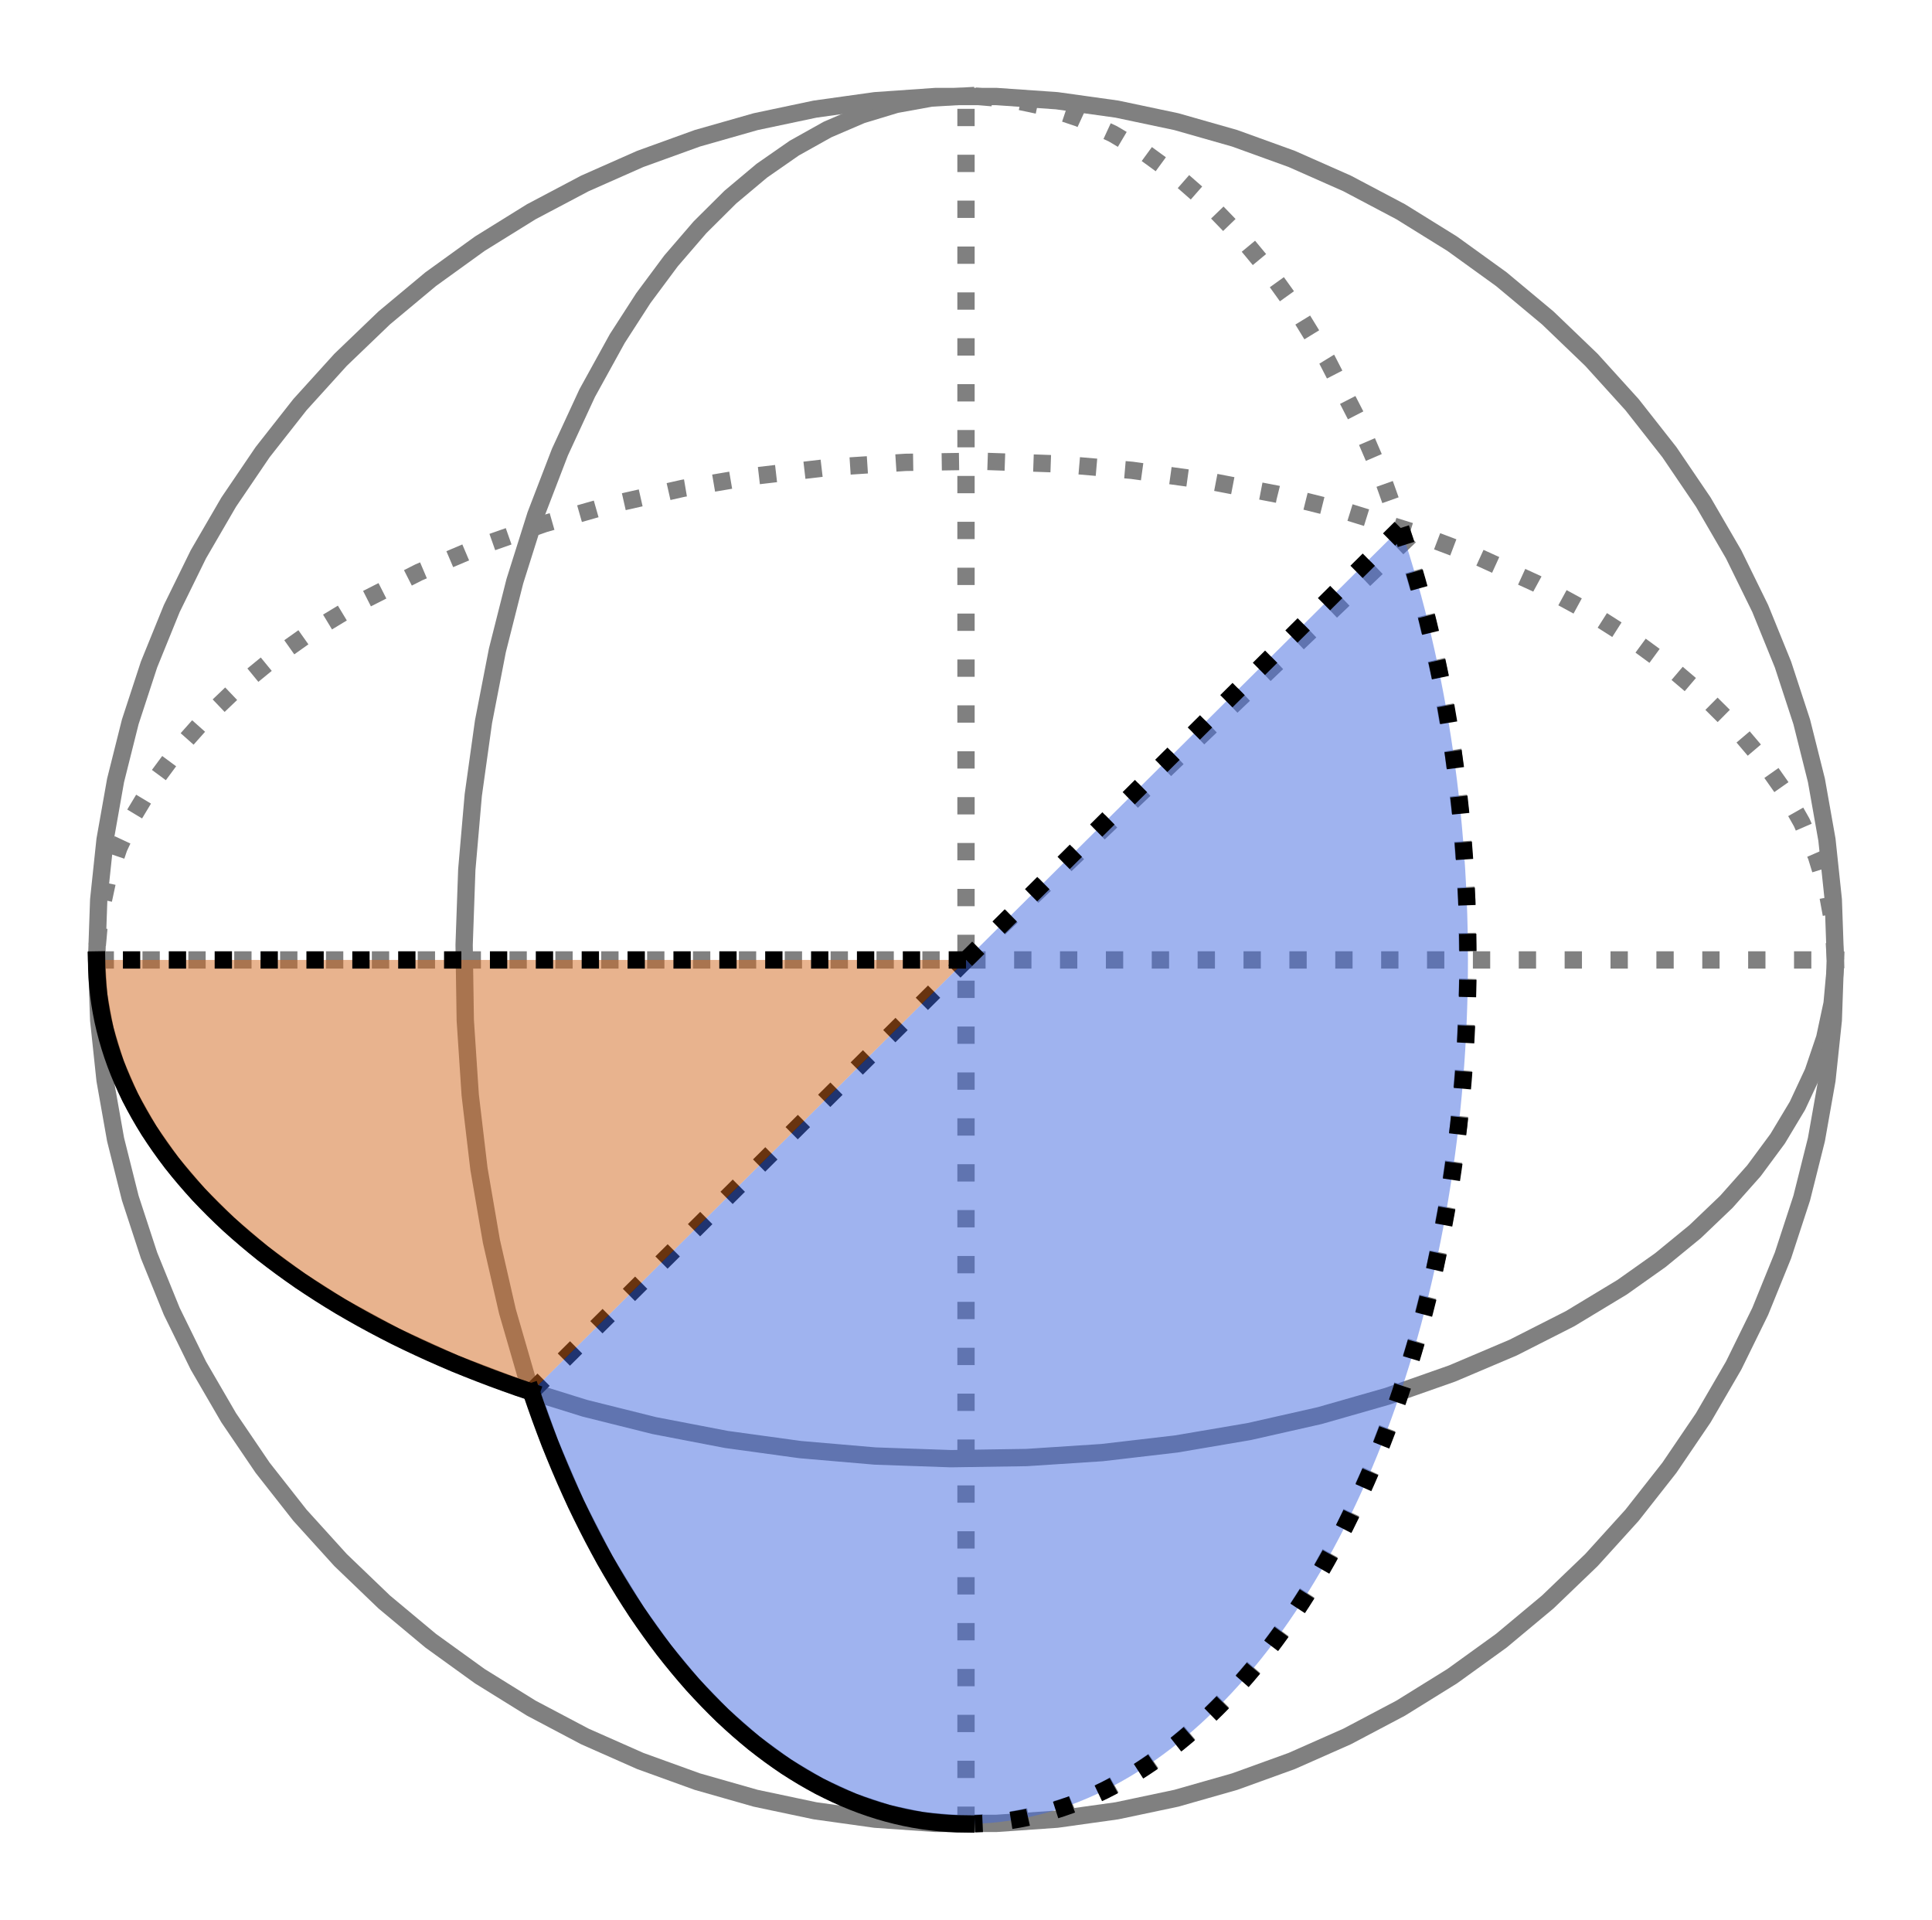
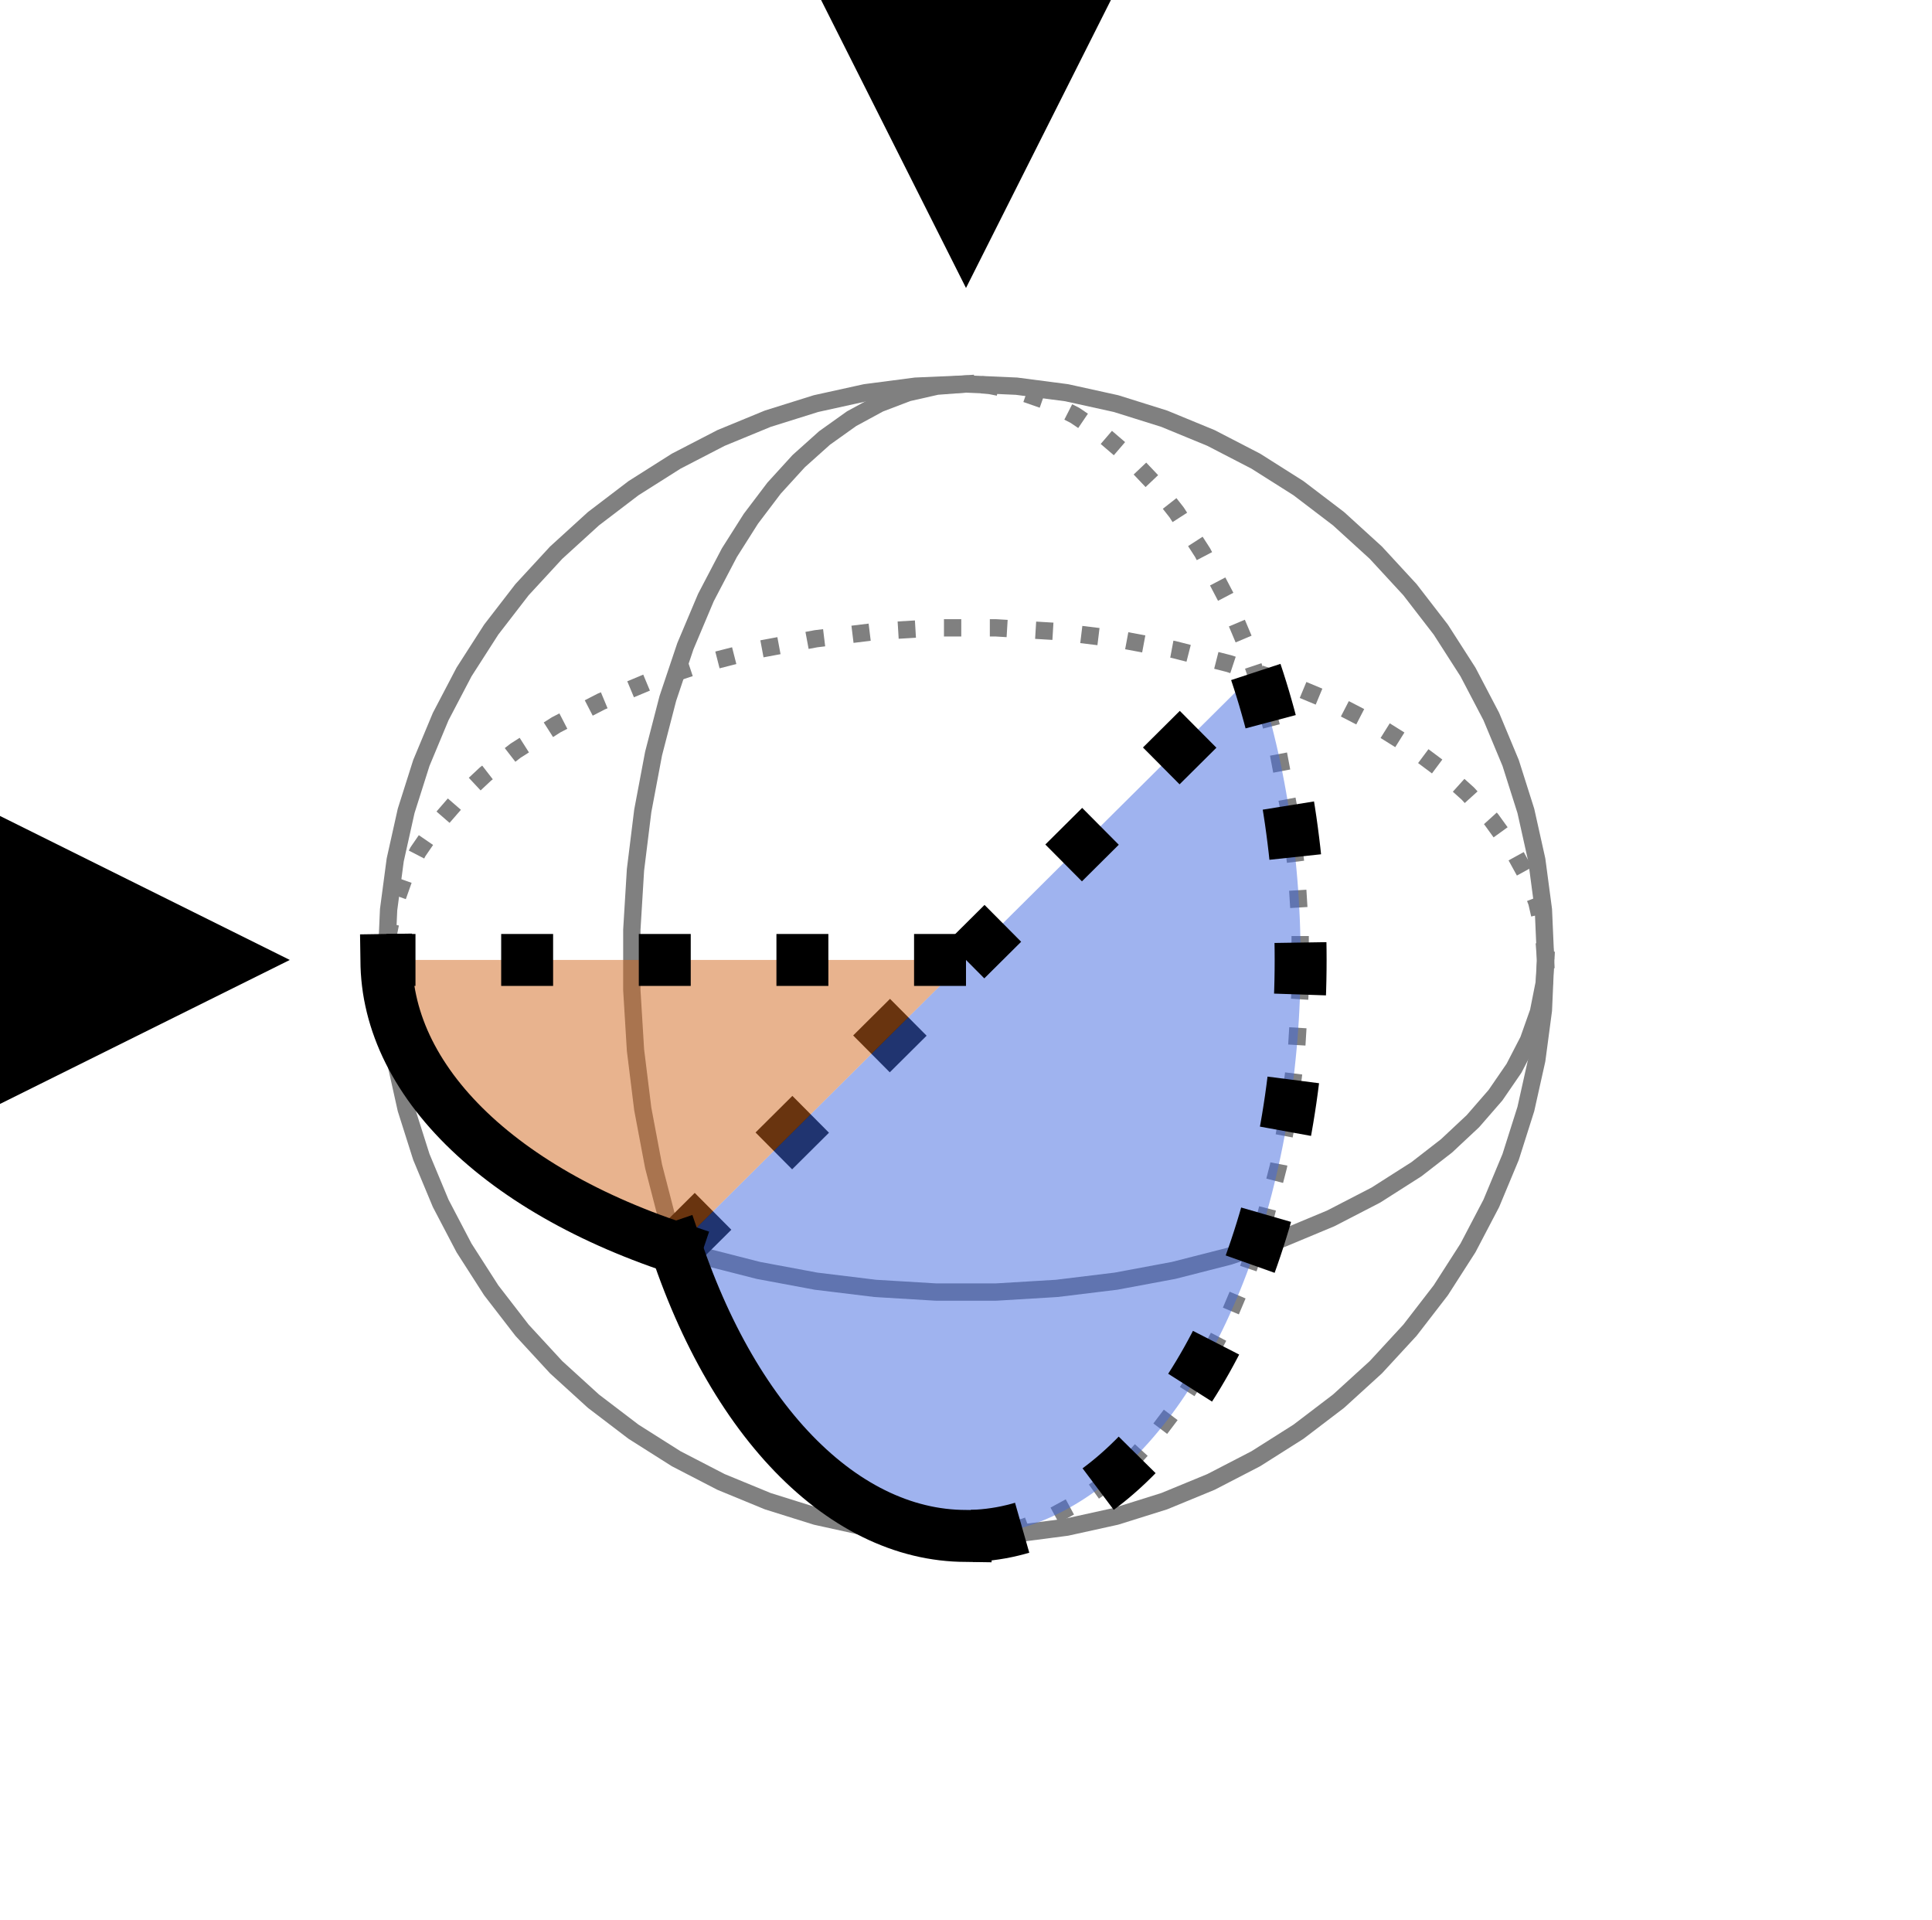
- <svg xmlns="http://www.w3.org/2000/svg" height="110.88pt" version="1.1" viewBox="0 0 111.6 110.88" width="111.6pt">
+ <svg xmlns="http://www.w3.org/2000/svg" xmlns:xlink="http://www.w3.org/1999/xlink" height="110.88pt" version="1.1" viewBox="0 0 111.6 110.88" width="111.6pt">
  <defs>
    <style type="text/css">
            *{stroke-linecap:butt;stroke-linejoin:round;}
        </style>
  </defs>
  <g id="figure_1">
    <g id="patch_1">
      <path d="M 0 110.88 L 111.6 110.88 L 111.6 0 L 0 0 z" style="fill:none;" />
    </g>
    <g id="axes_1">
-       <g id="LineCollection_1">
-         <path clip-path="url(#p3214ac30c1)" d="M 55.8 105.336 L 55.8 5.544 " style="fill:none;stroke:#808080;stroke-dasharray:1,1.65;stroke-dashoffset:0;" />
-       </g>
-       <g id="LineCollection_2">
-         <path clip-path="url(#p3214ac30c1)" d="M 5.58 55.44 L 106.02 55.44 " style="fill:none;stroke:#808080;stroke-dasharray:1,1.65;stroke-dashoffset:0;" />
-       </g>
      <g id="line2d_1">
-         <path clip-path="url(#p3214ac30c1)" d="M 106.02 55.44 L 105.898 53.43 L 105.531 51.431 L 104.923 49.451 L 104.075 47.5 L 102.991 45.587 L 101.678 43.723 L 100.142 41.916 L 98.389 40.174 L 96.429 38.507 L 94.271 36.923 L 91.925 35.429 L 88.747 33.699 L 85.319 32.134 L 81.665 30.747 L 77.815 29.548 L 73.797 28.546 L 69.643 27.748 L 65.382 27.162 L 61.049 26.79 L 56.676 26.637 L 52.297 26.703 L 47.944 26.987 L 43.651 27.488 L 39.45 28.202 L 35.374 29.123 L 31.453 30.244 L 27.717 31.558 L 24.196 33.052 L 20.914 34.718 L 17.898 36.541 L 15.693 38.103 L 13.682 39.75 L 11.877 41.474 L 10.285 43.265 L 8.916 45.116 L 7.774 47.018 L 6.867 48.96 L 6.198 50.934 L 5.771 52.929 L 5.588 54.937 L 5.588 54.937 " style="fill:none;stroke:#808080;stroke-dasharray:1,1.65;stroke-dashoffset:0;" />
+         <path clip-path="url(#pf09e371936)" d="M 89.28 55.44 L 89.153 53.766 L 88.771 52.105 L 88.139 50.469 L 87.261 48.872 L 86.143 47.324 L 84.795 45.838 L 83.225 44.424 L 81.447 43.095 L 79.474 41.86 L 76.87 40.515 L 74.035 39.333 L 71 38.328 L 67.798 37.511 L 64.465 36.889 L 61.037 36.471 L 57.552 36.261 L 54.048 36.261 L 50.563 36.471 L 47.135 36.889 L 43.802 37.511 L 40.6 38.328 L 37.565 39.333 L 34.73 40.515 L 32.126 41.86 L 29.781 43.354 L 28.044 44.701 L 26.518 46.129 L 25.214 47.629 L 24.144 49.187 L 23.314 50.794 L 22.732 52.436 L 22.402 54.1 L 22.325 55.105 L 22.325 55.105 " style="fill:none;stroke:#808080;stroke-dasharray:1,1.65;stroke-dashoffset:0;" />
      </g>
      <g id="line2d_2">
-         <path clip-path="url(#p3214ac30c1)" d="M 5.58 55.44 L 5.702 57.45 L 6.069 59.449 L 6.677 61.429 L 7.525 63.38 L 8.609 65.293 L 9.922 67.157 L 11.458 68.964 L 13.211 70.706 L 15.171 72.373 L 17.329 73.957 L 19.675 75.451 L 22.853 77.181 L 26.281 78.746 L 29.935 80.133 L 33.785 81.332 L 37.803 82.334 L 41.957 83.132 L 46.218 83.718 L 50.551 84.09 L 54.924 84.243 L 59.303 84.177 L 63.656 83.893 L 67.949 83.392 L 72.15 82.678 L 76.226 81.757 L 80.147 80.636 L 83.883 79.322 L 87.404 77.828 L 90.686 76.162 L 93.702 74.339 L 95.907 72.777 L 97.918 71.13 L 99.723 69.406 L 101.315 67.615 L 102.684 65.764 L 103.826 63.862 L 104.733 61.92 L 105.402 59.946 L 105.829 57.951 L 106.012 55.943 L 106.02 55.44 L 106.02 55.44 " style="fill:none;stroke:#808080;stroke-linecap:square;" />
+         <path clip-path="url(#pf09e371936)" d="M 22.32 55.44 L 22.447 57.114 L 22.829 58.775 L 23.461 60.411 L 24.339 62.008 L 25.457 63.556 L 26.805 65.042 L 28.375 66.456 L 30.153 67.785 L 32.126 69.02 L 34.73 70.365 L 37.565 71.547 L 40.6 72.552 L 43.802 73.369 L 47.135 73.991 L 50.563 74.409 L 54.048 74.619 L 57.552 74.619 L 61.037 74.409 L 64.465 73.991 L 67.798 73.369 L 71 72.552 L 74.035 71.547 L 76.87 70.365 L 79.474 69.02 L 81.819 67.526 L 83.556 66.179 L 85.082 64.751 L 86.386 63.251 L 87.456 61.693 L 88.286 60.086 L 88.868 58.444 L 89.198 56.78 L 89.28 55.44 L 89.28 55.44 " style="fill:none;stroke:#808080;stroke-linecap:square;" />
      </g>
      <g id="line2d_3">
-         <path clip-path="url(#p3214ac30c1)" d="M 55.8 105.336 L 57.823 105.214 L 59.835 104.85 L 61.828 104.246 L 63.792 103.403 L 65.717 102.327 L 67.593 101.022 L 69.412 99.496 L 71.165 97.754 L 72.843 95.807 L 74.437 93.663 L 75.941 91.332 L 77.682 88.175 L 79.257 84.768 L 80.653 81.138 L 81.86 77.313 L 82.869 73.321 L 83.671 69.193 L 84.262 64.961 L 84.636 60.656 L 84.79 56.311 L 84.724 51.959 L 84.438 47.635 L 83.933 43.369 L 83.215 39.195 L 82.288 35.145 L 81.159 31.25 L 79.838 27.539 L 78.333 24.039 L 76.657 20.779 L 74.822 17.783 L 73.249 15.591 L 71.592 13.594 L 69.857 11.8 L 68.054 10.219 L 66.191 8.858 L 64.277 7.724 L 62.322 6.823 L 60.336 6.158 L 58.327 5.734 L 56.306 5.552 L 56.306 5.552 " style="fill:none;stroke:#808080;stroke-dasharray:1,1.65;stroke-dashoffset:0;" />
+         <path clip-path="url(#pf09e371936)" d="M 55.8 88.704 L 57.485 88.577 L 59.157 88.199 L 60.803 87.571 L 62.411 86.698 L 63.969 85.587 L 65.465 84.247 L 66.887 82.688 L 68.225 80.922 L 69.468 78.961 L 70.822 76.374 L 72.011 73.557 L 73.023 70.542 L 73.846 67.361 L 74.471 64.049 L 74.892 60.644 L 75.103 57.181 L 75.103 53.699 L 74.892 50.236 L 74.471 46.831 L 73.846 43.519 L 73.023 40.338 L 72.011 37.323 L 70.822 34.506 L 69.468 31.919 L 67.965 29.589 L 66.609 27.863 L 65.171 26.347 L 63.662 25.052 L 62.093 23.988 L 60.476 23.164 L 58.824 22.586 L 57.148 22.257 L 56.137 22.181 L 56.137 22.181 " style="fill:none;stroke:#808080;stroke-dasharray:1,1.65;stroke-dashoffset:0;" />
      </g>
      <g id="line2d_4">
-         <path clip-path="url(#p3214ac30c1)" d="M 55.8 5.544 L 53.777 5.666 L 51.765 6.03 L 49.772 6.634 L 47.808 7.477 L 45.883 8.553 L 44.007 9.858 L 42.188 11.384 L 40.435 13.126 L 38.757 15.073 L 37.163 17.217 L 35.659 19.548 L 33.918 22.705 L 32.343 26.112 L 30.947 29.742 L 29.74 33.567 L 28.731 37.559 L 27.929 41.687 L 27.338 45.919 L 26.964 50.224 L 26.81 54.569 L 26.876 58.921 L 27.162 63.245 L 27.667 67.511 L 28.385 71.685 L 29.312 75.735 L 30.441 79.63 L 31.762 83.341 L 33.267 86.841 L 34.943 90.101 L 36.778 93.097 L 38.351 95.289 L 40.008 97.286 L 41.743 99.08 L 43.546 100.661 L 45.409 102.022 L 47.323 103.156 L 49.278 104.057 L 51.264 104.722 L 53.273 105.146 L 55.294 105.328 L 55.8 105.336 L 55.8 105.336 " style="fill:none;stroke:#808080;stroke-linecap:square;" />
+         <path clip-path="url(#pf09e371936)" d="M 55.8 22.176 L 54.115 22.303 L 52.443 22.681 L 50.797 23.309 L 49.189 24.182 L 47.631 25.293 L 46.135 26.633 L 44.713 28.192 L 43.375 29.958 L 42.132 31.919 L 40.778 34.506 L 39.589 37.323 L 38.577 40.338 L 37.754 43.519 L 37.129 46.831 L 36.708 50.236 L 36.497 53.699 L 36.497 57.181 L 36.708 60.644 L 37.129 64.049 L 37.754 67.361 L 38.577 70.542 L 39.589 73.557 L 40.778 76.374 L 42.132 78.961 L 43.635 81.291 L 44.991 83.017 L 46.429 84.533 L 47.938 85.828 L 49.507 86.892 L 51.124 87.716 L 52.776 88.294 L 54.452 88.623 L 55.8 88.704 L 55.8 88.704 " style="fill:none;stroke:#808080;stroke-linecap:square;" />
      </g>
      <g id="line2d_5">
-         <path clip-path="url(#p3214ac30c1)" d="M 106.02 55.44 L 105.898 51.959 L 105.531 48.496 L 104.923 45.066 L 104.075 41.687 L 102.991 38.375 L 101.678 35.145 L 100.142 32.015 L 98.389 28.999 L 96.429 26.112 L 94.271 23.367 L 91.925 20.779 L 89.404 18.36 L 86.719 16.121 L 83.883 14.074 L 80.91 12.229 L 77.815 10.594 L 74.613 9.177 L 71.319 7.986 L 67.949 7.026 L 64.521 6.302 L 61.049 5.817 L 57.553 5.574 L 54.047 5.574 L 50.551 5.817 L 47.079 6.302 L 43.651 7.026 L 40.281 7.986 L 36.987 9.177 L 33.785 10.594 L 30.69 12.229 L 27.717 14.074 L 24.881 16.121 L 22.196 18.36 L 19.675 20.779 L 17.329 23.367 L 15.171 26.112 L 13.211 28.999 L 11.458 32.015 L 9.922 35.145 L 8.609 38.375 L 7.525 41.687 L 6.677 45.066 L 6.069 48.496 L 5.702 51.959 L 5.58 55.44 L 5.702 58.921 L 6.069 62.384 L 6.677 65.814 L 7.525 69.193 L 8.609 72.505 L 9.922 75.735 L 11.458 78.865 L 13.211 81.881 L 15.171 84.768 L 17.329 87.513 L 19.675 90.101 L 22.196 92.52 L 24.881 94.759 L 27.717 96.806 L 30.69 98.651 L 33.785 100.286 L 36.987 101.703 L 40.281 102.894 L 43.651 103.854 L 47.079 104.578 L 50.551 105.063 L 54.047 105.306 L 57.553 105.306 L 61.049 105.063 L 64.521 104.578 L 67.949 103.854 L 71.319 102.894 L 74.613 101.703 L 77.815 100.286 L 80.91 98.651 L 83.883 96.806 L 86.719 94.759 L 89.404 92.52 L 91.925 90.101 L 94.271 87.513 L 96.429 84.768 L 98.389 81.881 L 100.142 78.865 L 101.678 75.735 L 102.991 72.505 L 104.075 69.193 L 104.923 65.814 L 105.531 62.384 L 105.898 58.921 L 106.02 55.44 L 106.02 55.44 " style="fill:none;stroke:#808080;stroke-linecap:square;" />
+         <path clip-path="url(#pf09e371936)" d="M 89.28 55.44 L 89.153 52.541 L 88.771 49.664 L 88.139 46.831 L 87.261 44.063 L 86.143 41.382 L 84.795 38.808 L 83.225 36.361 L 81.447 34.058 L 79.474 31.919 L 77.321 29.958 L 75.003 28.192 L 72.54 26.633 L 69.949 25.293 L 67.251 24.182 L 64.465 23.309 L 61.614 22.681 L 58.718 22.303 L 55.8 22.176 L 52.882 22.303 L 49.986 22.681 L 47.135 23.309 L 44.349 24.182 L 41.651 25.293 L 39.06 26.633 L 36.597 28.192 L 34.279 29.958 L 32.126 31.919 L 30.153 34.058 L 28.375 36.361 L 26.805 38.808 L 25.457 41.382 L 24.339 44.063 L 23.461 46.831 L 22.829 49.664 L 22.447 52.541 L 22.32 55.44 L 22.447 58.339 L 22.829 61.216 L 23.461 64.049 L 24.339 66.817 L 25.457 69.498 L 26.805 72.072 L 28.375 74.519 L 30.153 76.822 L 32.126 78.961 L 34.279 80.922 L 36.597 82.688 L 39.06 84.247 L 41.651 85.587 L 44.349 86.698 L 47.135 87.571 L 49.986 88.199 L 52.882 88.577 L 55.8 88.704 L 58.718 88.577 L 61.614 88.199 L 64.465 87.571 L 67.251 86.698 L 69.949 85.587 L 72.54 84.247 L 75.003 82.688 L 77.321 80.922 L 79.474 78.961 L 81.447 76.822 L 83.225 74.519 L 84.795 72.072 L 86.143 69.498 L 87.261 66.817 L 88.139 64.049 L 88.771 61.216 L 89.153 58.339 L 89.28 55.44 L 89.28 55.44 " style="fill:none;stroke:#808080;stroke-linecap:square;" />
      </g>
      <g id="line2d_6">
-         <path clip-path="url(#p3214ac30c1)" d="M 55.8 55.44 L 81.665 30.747 " style="fill:none;stroke:#808080;stroke-dasharray:1,1.65;stroke-dashoffset:0;" />
+         <path clip-path="url(#pf09e371936)" d="M 39.06 72.072 L 55.8 55.44 " style="fill:none;stroke:#000000;stroke-dasharray:3,4.95;stroke-dashoffset:0;stroke-width:3;" />
+       </g>
+       <g id="PolyCollection_1">
+         <path clip-path="url(#pf09e371936)" d="M 55.8 88.704 L 55.8 55.44 L 55.463 55.775 L 55.125 56.11 L 54.788 56.445 L 54.452 56.78 L 54.115 57.114 L 53.779 57.447 L 53.444 57.78 L 53.11 58.113 L 52.776 58.444 L 52.443 58.775 L 52.112 59.104 L 51.781 59.433 L 51.452 59.76 L 51.124 60.086 L 50.797 60.411 L 50.472 60.734 L 50.149 61.055 L 49.827 61.375 L 49.507 61.693 L 49.189 62.008 L 48.873 62.322 L 48.559 62.634 L 48.247 62.944 L 47.938 63.251 L 47.631 63.556 L 47.326 63.859 L 47.025 64.159 L 46.725 64.456 L 46.429 64.751 L 46.135 65.042 L 45.844 65.331 L 45.557 65.617 L 45.272 65.9 L 44.991 66.179 L 44.713 66.456 L 44.438 66.728 L 44.167 66.998 L 43.899 67.264 L 43.635 67.526 L 43.375 67.785 L 43.119 68.04 L 42.866 68.291 L 42.617 68.538 L 42.372 68.781 L 42.132 69.02 L 41.895 69.255 L 41.663 69.486 L 41.435 69.712 L 41.212 69.934 L 40.993 70.152 L 40.778 70.365 L 40.568 70.574 L 40.363 70.778 L 40.162 70.977 L 39.966 71.172 L 39.775 71.362 L 39.589 71.547 L 39.407 71.727 L 39.231 71.902 L 39.06 72.072 L 56.137 88.699 L 56.475 88.684 L 56.812 88.658 L 57.148 88.623 L 57.485 88.577 L 57.821 88.522 L 58.156 88.456 L 58.49 88.38 L 58.824 88.294 L 59.157 88.199 L 59.488 88.093 L 59.819 87.977 L 60.148 87.851 L 60.476 87.716 L 60.803 87.571 L 61.128 87.415 L 61.451 87.251 L 61.773 87.076 L 62.093 86.892 L 62.411 86.698 L 62.727 86.495 L 63.041 86.282 L 63.353 86.06 L 63.662 85.828 L 63.969 85.587 L 64.274 85.337 L 64.575 85.078 L 64.875 84.81 L 65.171 84.533 L 65.465 84.247 L 65.756 83.953 L 66.043 83.649 L 66.328 83.338 L 66.609 83.017 L 66.887 82.688 L 67.162 82.351 L 67.433 82.006 L 67.701 81.652 L 67.965 81.291 L 68.225 80.922 L 68.481 80.545 L 68.734 80.16 L 68.983 79.768 L 69.228 79.368 L 69.468 78.961 L 69.705 78.547 L 69.937 78.126 L 70.165 77.698 L 70.388 77.263 L 70.607 76.822 L 70.822 76.374 L 71.032 75.919 L 71.237 75.459 L 71.438 74.992 L 71.634 74.519 L 71.825 74.041 L 72.011 73.557 L 72.193 73.067 L 72.369 72.572 L 72.54 72.072 L 72.706 71.567 L 72.867 71.057 L 73.023 70.542 L 73.173 70.022 L 73.319 69.498 L 73.459 68.97 L 73.593 68.437 L 73.722 67.901 L 73.846 67.361 L 73.964 66.817 L 74.077 66.27 L 74.184 65.719 L 74.285 65.165 L 74.381 64.609 L 74.471 64.049 L 74.556 63.487 L 74.634 62.923 L 74.707 62.356 L 74.775 61.787 L 74.836 61.216 L 74.892 60.644 L 74.942 60.069 L 74.986 59.494 L 75.024 58.917 L 75.056 58.339 L 75.083 57.76 L 75.103 57.181 L 75.118 56.601 L 75.127 56.021 L 75.13 55.44 L 75.127 54.859 L 75.118 54.279 L 75.103 53.699 L 75.083 53.12 L 75.056 52.541 L 75.024 51.963 L 74.986 51.386 L 74.942 50.811 L 74.892 50.236 L 74.836 49.664 L 74.775 49.093 L 74.707 48.524 L 74.634 47.957 L 74.556 47.393 L 74.471 46.831 L 74.381 46.271 L 74.285 45.715 L 74.184 45.161 L 74.077 44.61 L 73.964 44.063 L 73.846 43.519 L 73.722 42.979 L 73.593 42.443 L 73.459 41.91 L 73.319 41.382 L 73.173 40.858 L 73.023 40.338 L 72.867 39.823 L 72.706 39.313 L 72.54 38.808 L 72.54 38.808 L 72.54 38.808 L 72.706 38.643 L 72.867 38.483 L 73.023 38.328 L 73.173 38.179 L 73.319 38.034 L 73.459 37.895 L 73.593 37.762 L 73.722 37.633 L 73.846 37.511 L 73.964 37.393 L 74.077 37.281 L 74.184 37.175 L 74.285 37.074 L 74.381 36.979 L 74.471 36.889 L 74.556 36.805 L 74.634 36.727 L 74.707 36.655 L 74.775 36.588 L 74.836 36.527 L 74.892 36.471 L 74.942 36.422 L 74.986 36.378 L 75.024 36.34 L 75.056 36.308 L 75.083 36.282 L 75.103 36.261 L 75.118 36.247 L 75.127 36.238 L 75.13 36.235 L 75.127 36.238 L 75.118 36.247 L 75.103 36.261 L 75.083 36.282 L 75.056 36.308 L 75.024 36.34 L 74.986 36.378 L 74.942 36.422 L 74.892 36.471 L 74.836 36.527 L 74.775 36.588 L 74.707 36.655 L 74.634 36.727 L 74.556 36.805 L 74.471 36.889 L 74.381 36.979 L 74.285 37.074 L 74.184 37.175 L 74.077 37.281 L 73.964 37.393 L 73.846 37.511 L 73.722 37.633 L 73.593 37.762 L 73.459 37.895 L 73.319 38.034 L 73.173 38.179 L 73.023 38.328 L 72.867 38.483 L 72.706 38.643 L 72.54 38.808 L 72.369 38.978 L 72.193 39.153 L 72.011 39.333 L 71.825 39.518 L 71.634 39.708 L 71.438 39.903 L 71.237 40.102 L 71.032 40.306 L 70.822 40.515 L 70.607 40.728 L 70.388 40.946 L 70.165 41.168 L 69.937 41.394 L 69.705 41.625 L 69.468 41.86 L 69.228 42.099 L 68.983 42.342 L 68.734 42.589 L 68.481 42.84 L 68.225 43.095 L 67.965 43.354 L 67.701 43.616 L 67.433 43.882 L 67.162 44.152 L 66.887 44.424 L 66.609 44.701 L 66.328 44.98 L 66.043 45.263 L 65.756 45.549 L 65.465 45.838 L 65.171 46.129 L 64.875 46.424 L 64.575 46.721 L 64.274 47.021 L 63.969 47.324 L 63.662 47.629 L 63.353 47.936 L 63.041 48.246 L 62.727 48.558 L 62.411 48.872 L 62.093 49.187 L 61.773 49.505 L 61.451 49.825 L 61.128 50.146 L 60.803 50.469 L 60.476 50.794 L 60.148 51.12 L 59.819 51.447 L 59.488 51.776 L 59.157 52.105 L 58.824 52.436 L 58.49 52.767 L 58.156 53.1 L 57.821 53.433 L 57.485 53.766 L 57.148 54.1 L 56.812 54.435 L 56.475 54.77 L 56.137 55.105 L 39.06 72.072 L 39.231 72.572 L 39.407 73.067 L 39.589 73.557 L 39.775 74.041 L 39.966 74.519 L 40.162 74.992 L 40.363 75.459 L 40.568 75.919 L 40.778 76.374 L 40.993 76.822 L 41.212 77.263 L 41.435 77.698 L 41.663 78.126 L 41.895 78.547 L 42.132 78.961 L 42.372 79.368 L 42.617 79.768 L 42.866 80.16 L 43.119 80.545 L 43.375 80.922 L 43.635 81.291 L 43.899 81.652 L 44.167 82.006 L 44.438 82.351 L 44.713 82.688 L 44.991 83.017 L 45.272 83.338 L 45.557 83.649 L 45.844 83.953 L 46.135 84.247 L 46.429 84.533 L 46.725 84.81 L 47.025 85.078 L 47.326 85.337 L 47.631 85.587 L 47.938 85.828 L 48.247 86.06 L 48.559 86.282 L 48.873 86.495 L 49.189 86.698 L 49.507 86.892 L 49.827 87.076 L 50.149 87.251 L 50.472 87.415 L 50.797 87.571 L 51.124 87.716 L 51.452 87.851 L 51.781 87.977 L 52.112 88.093 L 52.443 88.199 L 52.776 88.294 L 53.11 88.38 L 53.444 88.456 L 53.779 88.522 L 54.115 88.577 L 54.452 88.623 L 54.788 88.658 L 55.125 88.684 L 55.463 88.699 L 55.8 88.704 z" style="fill:#4169e1;fill-opacity:0.5;" />
+       </g>
+       <g id="PolyCollection_2">
+         <path clip-path="url(#pf09e371936)" d="M 22.32 55.44 L 22.32 55.44 L 22.325 55.775 L 22.34 56.11 L 22.366 56.445 L 22.402 56.78 L 22.447 57.114 L 22.503 57.447 L 22.57 57.78 L 22.646 58.113 L 22.732 58.444 L 22.829 58.775 L 22.935 59.104 L 23.052 59.433 L 23.178 59.76 L 23.314 60.086 L 23.461 60.411 L 23.617 60.734 L 23.783 61.055 L 23.959 61.375 L 24.144 61.693 L 24.339 62.008 L 24.544 62.322 L 24.758 62.634 L 24.981 62.944 L 25.214 63.251 L 25.457 63.556 L 25.708 63.859 L 25.969 64.159 L 26.239 64.456 L 26.518 64.751 L 26.805 65.042 L 27.102 65.331 L 27.407 65.617 L 27.721 65.9 L 28.044 66.179 L 28.375 66.456 L 28.714 66.728 L 29.062 66.998 L 29.417 67.264 L 29.781 67.526 L 30.153 67.785 L 30.532 68.04 L 30.92 68.291 L 31.314 68.538 L 31.717 68.781 L 32.126 69.02 L 32.543 69.255 L 32.967 69.486 L 33.398 69.712 L 33.835 69.934 L 34.279 70.152 L 34.73 70.365 L 35.188 70.574 L 35.651 70.778 L 36.121 70.977 L 36.597 71.172 L 37.078 71.362 L 37.565 71.547 L 38.058 71.727 L 38.557 71.902 L 39.06 72.072 L 55.8 55.44 L 55.8 55.44 L 55.8 55.44 L 39.06 55.44 L 38.557 55.44 L 38.058 55.44 L 37.565 55.44 L 37.078 55.44 L 36.597 55.44 L 36.121 55.44 L 35.651 55.44 L 35.188 55.44 L 34.73 55.44 L 34.279 55.44 L 33.835 55.44 L 33.398 55.44 L 32.967 55.44 L 32.543 55.44 L 32.126 55.44 L 31.717 55.44 L 31.314 55.44 L 30.92 55.44 L 30.532 55.44 L 30.153 55.44 L 29.781 55.44 L 29.417 55.44 L 29.062 55.44 L 28.714 55.44 L 28.375 55.44 L 28.044 55.44 L 27.721 55.44 L 27.407 55.44 L 27.102 55.44 L 26.805 55.44 L 26.518 55.44 L 26.239 55.44 L 25.969 55.44 L 25.708 55.44 L 25.457 55.44 L 25.214 55.44 L 24.981 55.44 L 24.758 55.44 L 24.544 55.44 L 24.339 55.44 L 24.144 55.44 L 23.959 55.44 L 23.783 55.44 L 23.617 55.44 L 23.461 55.44 L 23.314 55.44 L 23.178 55.44 L 23.052 55.44 L 22.935 55.44 L 22.829 55.44 L 22.732 55.44 L 22.646 55.44 L 22.57 55.44 L 22.503 55.44 L 22.447 55.44 L 22.402 55.44 L 22.366 55.44 L 22.34 55.44 L 22.325 55.44 L 22.32 55.44 z" style="fill:#d2691e;fill-opacity:0.5;" />
      </g>
      <g id="line2d_7">
-         <path clip-path="url(#p3214ac30c1)" d="M 30.69 80.388 L 55.8 55.44 " style="fill:none;stroke:#000000;stroke-dasharray:1,1.65;stroke-dashoffset:0;" />
-       </g>
-       <g id="PolyCollection_1">
-         <path clip-path="url(#p3214ac30c1)" d="M 55.8 105.336 L 55.8 55.44 L 55.294 55.943 L 54.788 56.445 L 54.283 56.948 L 53.777 57.45 L 53.273 57.951 L 52.769 58.451 L 52.266 58.951 L 51.765 59.449 L 51.264 59.946 L 50.765 60.442 L 50.268 60.937 L 49.772 61.429 L 49.278 61.92 L 48.786 62.409 L 48.296 62.896 L 47.808 63.38 L 47.323 63.862 L 46.84 64.342 L 46.36 64.819 L 45.883 65.293 L 45.409 65.764 L 44.938 66.231 L 44.471 66.696 L 44.007 67.157 L 43.546 67.615 L 43.09 68.068 L 42.637 68.518 L 42.188 68.964 L 41.743 69.406 L 41.303 69.844 L 40.867 70.277 L 40.435 70.706 L 40.008 71.13 L 39.586 71.549 L 39.169 71.963 L 38.757 72.373 L 38.351 72.777 L 37.949 73.176 L 37.553 73.569 L 37.163 73.957 L 36.778 74.339 L 36.399 74.716 L 36.026 75.087 L 35.659 75.451 L 35.298 75.81 L 34.943 76.162 L 34.595 76.508 L 34.253 76.848 L 33.918 77.181 L 33.589 77.508 L 33.267 77.828 L 32.952 78.141 L 32.644 78.447 L 32.343 78.746 L 32.049 79.038 L 31.762 79.322 L 31.483 79.6 L 31.211 79.87 L 30.947 80.133 L 30.69 80.388 L 56.306 105.328 L 56.812 105.306 L 57.317 105.268 L 57.823 105.214 L 58.327 105.146 L 58.831 105.063 L 59.334 104.964 L 59.835 104.85 L 60.336 104.722 L 60.835 104.578 L 61.332 104.419 L 61.828 104.246 L 62.322 104.057 L 62.814 103.854 L 63.304 103.636 L 63.792 103.403 L 64.277 103.156 L 64.76 102.894 L 65.24 102.618 L 65.717 102.327 L 66.191 102.022 L 66.662 101.703 L 67.129 101.37 L 67.593 101.022 L 68.054 100.661 L 68.51 100.286 L 68.963 99.898 L 69.412 99.496 L 69.857 99.08 L 70.297 98.651 L 70.733 98.209 L 71.165 97.754 L 71.592 97.286 L 72.014 96.806 L 72.431 96.312 L 72.843 95.807 L 73.249 95.289 L 73.651 94.759 L 74.047 94.216 L 74.437 93.663 L 74.822 93.097 L 75.201 92.52 L 75.574 91.932 L 75.941 91.332 L 76.302 90.722 L 76.657 90.101 L 77.005 89.469 L 77.347 88.827 L 77.682 88.175 L 78.011 87.513 L 78.333 86.841 L 78.648 86.159 L 78.956 85.468 L 79.257 84.768 L 79.551 84.059 L 79.838 83.341 L 80.117 82.615 L 80.389 81.881 L 80.653 81.138 L 80.91 80.388 L 81.159 79.63 L 81.401 78.865 L 81.634 78.092 L 81.86 77.313 L 82.078 76.527 L 82.288 75.735 L 82.49 74.936 L 82.683 74.131 L 82.869 73.321 L 83.046 72.505 L 83.215 71.685 L 83.375 70.859 L 83.528 70.028 L 83.671 69.193 L 83.807 68.354 L 83.933 67.511 L 84.051 66.664 L 84.161 65.814 L 84.262 64.961 L 84.354 64.104 L 84.438 63.245 L 84.512 62.384 L 84.578 61.521 L 84.636 60.656 L 84.684 59.789 L 84.724 58.921 L 84.755 58.051 L 84.777 57.181 L 84.79 56.311 L 84.795 55.44 L 84.79 54.569 L 84.777 53.699 L 84.755 52.829 L 84.724 51.959 L 84.684 51.091 L 84.636 50.224 L 84.578 49.359 L 84.512 48.496 L 84.438 47.635 L 84.354 46.776 L 84.262 45.919 L 84.161 45.066 L 84.051 44.216 L 83.933 43.369 L 83.807 42.526 L 83.671 41.687 L 83.528 40.852 L 83.375 40.021 L 83.215 39.195 L 83.046 38.375 L 82.869 37.559 L 82.683 36.749 L 82.49 35.944 L 82.288 35.145 L 82.078 34.353 L 81.86 33.567 L 81.634 32.788 L 81.401 32.015 L 81.159 31.25 L 80.91 30.492 L 80.91 30.492 L 80.91 30.492 L 81.159 30.244 L 81.401 30.005 L 81.634 29.772 L 81.86 29.548 L 82.078 29.332 L 82.288 29.123 L 82.49 28.923 L 82.683 28.73 L 82.869 28.546 L 83.046 28.37 L 83.215 28.202 L 83.375 28.042 L 83.528 27.891 L 83.671 27.748 L 83.807 27.614 L 83.933 27.488 L 84.051 27.371 L 84.161 27.262 L 84.262 27.162 L 84.354 27.07 L 84.438 26.987 L 84.512 26.913 L 84.578 26.847 L 84.636 26.79 L 84.684 26.742 L 84.724 26.703 L 84.755 26.672 L 84.777 26.65 L 84.79 26.637 L 84.795 26.633 L 84.79 26.637 L 84.777 26.65 L 84.755 26.672 L 84.724 26.703 L 84.684 26.742 L 84.636 26.79 L 84.578 26.847 L 84.512 26.913 L 84.438 26.987 L 84.354 27.07 L 84.262 27.162 L 84.161 27.262 L 84.051 27.371 L 83.933 27.488 L 83.807 27.614 L 83.671 27.748 L 83.528 27.891 L 83.375 28.042 L 83.215 28.202 L 83.046 28.37 L 82.869 28.546 L 82.683 28.73 L 82.49 28.923 L 82.288 29.123 L 82.078 29.332 L 81.86 29.548 L 81.634 29.772 L 81.401 30.005 L 81.159 30.244 L 80.91 30.492 L 80.653 30.747 L 80.389 31.01 L 80.117 31.28 L 79.838 31.558 L 79.551 31.842 L 79.257 32.134 L 78.956 32.433 L 78.648 32.739 L 78.333 33.052 L 78.011 33.372 L 77.682 33.699 L 77.347 34.032 L 77.005 34.372 L 76.657 34.718 L 76.302 35.07 L 75.941 35.429 L 75.574 35.793 L 75.201 36.164 L 74.822 36.541 L 74.437 36.923 L 74.047 37.311 L 73.651 37.704 L 73.249 38.103 L 72.843 38.507 L 72.431 38.917 L 72.014 39.331 L 71.592 39.75 L 71.165 40.174 L 70.733 40.603 L 70.297 41.036 L 69.857 41.474 L 69.412 41.916 L 68.963 42.362 L 68.51 42.812 L 68.054 43.265 L 67.593 43.723 L 67.129 44.184 L 66.662 44.649 L 66.191 45.116 L 65.717 45.587 L 65.24 46.061 L 64.76 46.538 L 64.277 47.018 L 63.792 47.5 L 63.304 47.984 L 62.814 48.471 L 62.322 48.96 L 61.828 49.451 L 61.332 49.943 L 60.835 50.438 L 60.336 50.934 L 59.835 51.431 L 59.334 51.929 L 58.831 52.429 L 58.327 52.929 L 57.823 53.43 L 57.317 53.932 L 56.812 54.435 L 56.306 54.937 L 30.69 80.388 L 30.947 81.138 L 31.211 81.881 L 31.483 82.615 L 31.762 83.341 L 32.049 84.059 L 32.343 84.768 L 32.644 85.468 L 32.952 86.159 L 33.267 86.841 L 33.589 87.513 L 33.918 88.175 L 34.253 88.827 L 34.595 89.469 L 34.943 90.101 L 35.298 90.722 L 35.659 91.332 L 36.026 91.932 L 36.399 92.52 L 36.778 93.097 L 37.163 93.663 L 37.553 94.216 L 37.949 94.759 L 38.351 95.289 L 38.757 95.807 L 39.169 96.312 L 39.586 96.806 L 40.008 97.286 L 40.435 97.754 L 40.867 98.209 L 41.303 98.651 L 41.743 99.08 L 42.188 99.496 L 42.637 99.898 L 43.09 100.286 L 43.546 100.661 L 44.007 101.022 L 44.471 101.37 L 44.938 101.703 L 45.409 102.022 L 45.883 102.327 L 46.36 102.618 L 46.84 102.894 L 47.323 103.156 L 47.808 103.403 L 48.296 103.636 L 48.786 103.854 L 49.278 104.057 L 49.772 104.246 L 50.268 104.419 L 50.765 104.578 L 51.264 104.722 L 51.765 104.85 L 52.266 104.964 L 52.769 105.063 L 53.273 105.146 L 53.777 105.214 L 54.283 105.268 L 54.788 105.306 L 55.294 105.328 L 55.8 105.336 z" style="fill:#4169e1;fill-opacity:0.5;" />
-       </g>
-       <g id="PolyCollection_2">
-         <path clip-path="url(#p3214ac30c1)" d="M 5.58 55.44 L 5.58 55.44 L 5.588 55.943 L 5.611 56.445 L 5.649 56.948 L 5.702 57.45 L 5.771 57.951 L 5.855 58.451 L 5.954 58.951 L 6.069 59.449 L 6.198 59.946 L 6.343 60.442 L 6.503 60.937 L 6.677 61.429 L 6.867 61.92 L 7.072 62.409 L 7.291 62.896 L 7.525 63.38 L 7.774 63.862 L 8.038 64.342 L 8.316 64.819 L 8.609 65.293 L 8.916 65.764 L 9.237 66.231 L 9.572 66.696 L 9.922 67.157 L 10.285 67.615 L 10.663 68.068 L 11.054 68.518 L 11.458 68.964 L 11.877 69.406 L 12.308 69.844 L 12.753 70.277 L 13.211 70.706 L 13.682 71.13 L 14.166 71.549 L 14.662 71.963 L 15.171 72.373 L 15.693 72.777 L 16.226 73.176 L 16.772 73.569 L 17.329 73.957 L 17.898 74.339 L 18.479 74.716 L 19.071 75.087 L 19.675 75.451 L 20.289 75.81 L 20.914 76.162 L 21.55 76.508 L 22.196 76.848 L 22.853 77.181 L 23.519 77.508 L 24.196 77.828 L 24.881 78.141 L 25.577 78.447 L 26.281 78.746 L 26.995 79.038 L 27.717 79.322 L 28.448 79.6 L 29.187 79.87 L 29.935 80.133 L 30.69 80.388 L 55.8 55.44 L 55.8 55.44 L 55.8 55.44 L 30.69 55.44 L 29.935 55.44 L 29.187 55.44 L 28.448 55.44 L 27.717 55.44 L 26.995 55.44 L 26.281 55.44 L 25.577 55.44 L 24.881 55.44 L 24.196 55.44 L 23.519 55.44 L 22.853 55.44 L 22.196 55.44 L 21.55 55.44 L 20.914 55.44 L 20.289 55.44 L 19.675 55.44 L 19.071 55.44 L 18.479 55.44 L 17.898 55.44 L 17.329 55.44 L 16.772 55.44 L 16.226 55.44 L 15.693 55.44 L 15.171 55.44 L 14.662 55.44 L 14.166 55.44 L 13.682 55.44 L 13.211 55.44 L 12.753 55.44 L 12.308 55.44 L 11.877 55.44 L 11.458 55.44 L 11.054 55.44 L 10.663 55.44 L 10.285 55.44 L 9.922 55.44 L 9.572 55.44 L 9.237 55.44 L 8.916 55.44 L 8.609 55.44 L 8.316 55.44 L 8.038 55.44 L 7.774 55.44 L 7.525 55.44 L 7.291 55.44 L 7.072 55.44 L 6.867 55.44 L 6.677 55.44 L 6.503 55.44 L 6.343 55.44 L 6.198 55.44 L 6.069 55.44 L 5.954 55.44 L 5.855 55.44 L 5.771 55.44 L 5.702 55.44 L 5.649 55.44 L 5.611 55.44 L 5.588 55.44 L 5.58 55.44 z" style="fill:#d2691e;fill-opacity:0.5;" />
+         <path clip-path="url(#pf09e371936)" d="M 55.8 88.704 L 55.463 88.699 L 55.125 88.684 L 54.788 88.658 L 54.452 88.623 L 54.115 88.577 L 53.779 88.522 L 53.444 88.456 L 53.11 88.38 L 52.776 88.294 L 52.443 88.199 L 52.112 88.093 L 51.781 87.977 L 51.452 87.851 L 51.124 87.716 L 50.797 87.571 L 50.472 87.415 L 50.149 87.251 L 49.827 87.076 L 49.507 86.892 L 49.189 86.698 L 48.873 86.495 L 48.559 86.282 L 48.247 86.06 L 47.938 85.828 L 47.631 85.587 L 47.326 85.337 L 47.025 85.078 L 46.725 84.81 L 46.429 84.533 L 46.135 84.247 L 45.844 83.953 L 45.557 83.649 L 45.272 83.338 L 44.991 83.017 L 44.713 82.688 L 44.438 82.351 L 44.167 82.006 L 43.899 81.652 L 43.635 81.291 L 43.375 80.922 L 43.119 80.545 L 42.866 80.16 L 42.617 79.768 L 42.372 79.368 L 42.132 78.961 L 41.895 78.547 L 41.663 78.126 L 41.435 77.698 L 41.212 77.263 L 40.993 76.822 L 40.778 76.374 L 40.568 75.919 L 40.363 75.459 L 40.162 74.992 L 39.966 74.519 L 39.775 74.041 L 39.589 73.557 L 39.407 73.067 L 39.231 72.572 L 39.06 72.072 " style="fill:none;stroke:#000000;stroke-linecap:square;stroke-width:3;" />
      </g>
      <g id="line2d_8">
-         <path clip-path="url(#p3214ac30c1)" d="M 55.8 105.336 L 55.294 105.328 L 54.788 105.306 L 54.283 105.268 L 53.777 105.214 L 53.273 105.146 L 52.769 105.063 L 52.266 104.964 L 51.765 104.85 L 51.264 104.722 L 50.765 104.578 L 50.268 104.419 L 49.772 104.246 L 49.278 104.057 L 48.786 103.854 L 48.296 103.636 L 47.808 103.403 L 47.323 103.156 L 46.84 102.894 L 46.36 102.618 L 45.883 102.327 L 45.409 102.022 L 44.938 101.703 L 44.471 101.37 L 44.007 101.022 L 43.546 100.661 L 43.09 100.286 L 42.637 99.898 L 42.188 99.496 L 41.743 99.08 L 41.303 98.651 L 40.867 98.209 L 40.435 97.754 L 40.008 97.286 L 39.586 96.806 L 39.169 96.312 L 38.757 95.807 L 38.351 95.289 L 37.949 94.759 L 37.553 94.216 L 37.163 93.663 L 36.778 93.097 L 36.399 92.52 L 36.026 91.932 L 35.659 91.332 L 35.298 90.722 L 34.943 90.101 L 34.595 89.469 L 34.253 88.827 L 33.918 88.175 L 33.589 87.513 L 33.267 86.841 L 32.952 86.159 L 32.644 85.468 L 32.343 84.768 L 32.049 84.059 L 31.762 83.341 L 31.483 82.615 L 31.211 81.881 L 30.947 81.138 L 30.69 80.388 " style="fill:none;stroke:#000000;stroke-linecap:square;" />
+         <path clip-path="url(#pf09e371936)" d="M 72.54 38.808 L 72.706 39.313 L 72.867 39.823 L 73.023 40.338 L 73.173 40.858 L 73.319 41.382 L 73.459 41.91 L 73.593 42.443 L 73.722 42.979 L 73.846 43.519 L 73.964 44.063 L 74.077 44.61 L 74.184 45.161 L 74.285 45.715 L 74.381 46.271 L 74.471 46.831 L 74.556 47.393 L 74.634 47.957 L 74.707 48.524 L 74.775 49.093 L 74.836 49.664 L 74.892 50.236 L 74.942 50.811 L 74.986 51.386 L 75.024 51.963 L 75.056 52.541 L 75.083 53.12 L 75.103 53.699 L 75.118 54.279 L 75.127 54.859 L 75.13 55.44 L 75.127 56.021 L 75.118 56.601 L 75.103 57.181 L 75.083 57.76 L 75.056 58.339 L 75.024 58.917 L 74.986 59.494 L 74.942 60.069 L 74.892 60.644 L 74.836 61.216 L 74.775 61.787 L 74.707 62.356 L 74.634 62.923 L 74.556 63.487 L 74.471 64.049 L 74.381 64.609 L 74.285 65.165 L 74.184 65.719 L 74.077 66.27 L 73.964 66.817 L 73.846 67.361 L 73.722 67.901 L 73.593 68.437 L 73.459 68.97 L 73.319 69.498 L 73.173 70.022 L 73.023 70.542 L 72.867 71.057 L 72.706 71.567 L 72.54 72.072 L 72.369 72.572 L 72.193 73.067 L 72.011 73.557 L 71.825 74.041 L 71.634 74.519 L 71.438 74.992 L 71.237 75.459 L 71.032 75.919 L 70.822 76.374 L 70.607 76.822 L 70.388 77.263 L 70.165 77.698 L 69.937 78.126 L 69.705 78.547 L 69.468 78.961 L 69.228 79.368 L 68.983 79.768 L 68.734 80.16 L 68.481 80.545 L 68.225 80.922 L 67.965 81.291 L 67.701 81.652 L 67.433 82.006 L 67.162 82.351 L 66.887 82.688 L 66.609 83.017 L 66.328 83.338 L 66.043 83.649 L 65.756 83.953 L 65.465 84.247 L 65.171 84.533 L 64.875 84.81 L 64.575 85.078 L 64.274 85.337 L 63.969 85.587 L 63.662 85.828 L 63.353 86.06 L 63.041 86.282 L 62.727 86.495 L 62.411 86.698 L 62.093 86.892 L 61.773 87.076 L 61.451 87.251 L 61.128 87.415 L 60.803 87.571 L 60.476 87.716 L 60.148 87.851 L 59.819 87.977 L 59.488 88.093 L 59.157 88.199 L 58.824 88.294 L 58.49 88.38 L 58.156 88.456 L 57.821 88.522 L 57.485 88.577 L 57.148 88.623 L 56.812 88.658 L 56.475 88.684 L 56.137 88.699 " style="fill:none;stroke:#000000;stroke-dasharray:3,4.95;stroke-dashoffset:0;stroke-width:3;" />
      </g>
      <g id="line2d_9">
-         <path clip-path="url(#p3214ac30c1)" d="M 80.91 30.492 L 81.159 31.25 L 81.401 32.015 L 81.634 32.788 L 81.86 33.567 L 82.078 34.353 L 82.288 35.145 L 82.49 35.944 L 82.683 36.749 L 82.869 37.559 L 83.046 38.375 L 83.215 39.195 L 83.375 40.021 L 83.528 40.852 L 83.671 41.687 L 83.807 42.526 L 83.933 43.369 L 84.051 44.216 L 84.161 45.066 L 84.262 45.919 L 84.354 46.776 L 84.438 47.635 L 84.512 48.496 L 84.578 49.359 L 84.636 50.224 L 84.684 51.091 L 84.724 51.959 L 84.755 52.829 L 84.777 53.699 L 84.79 54.569 L 84.795 55.44 L 84.79 56.311 L 84.777 57.181 L 84.755 58.051 L 84.724 58.921 L 84.684 59.789 L 84.636 60.656 L 84.578 61.521 L 84.512 62.384 L 84.438 63.245 L 84.354 64.104 L 84.262 64.961 L 84.161 65.814 L 84.051 66.664 L 83.933 67.511 L 83.807 68.354 L 83.671 69.193 L 83.528 70.028 L 83.375 70.859 L 83.215 71.685 L 83.046 72.505 L 82.869 73.321 L 82.683 74.131 L 82.49 74.936 L 82.288 75.735 L 82.078 76.527 L 81.86 77.313 L 81.634 78.092 L 81.401 78.865 L 81.159 79.63 L 80.91 80.388 L 80.653 81.138 L 80.389 81.881 L 80.117 82.615 L 79.838 83.341 L 79.551 84.059 L 79.257 84.768 L 78.956 85.468 L 78.648 86.159 L 78.333 86.841 L 78.011 87.513 L 77.682 88.175 L 77.347 88.827 L 77.005 89.469 L 76.657 90.101 L 76.302 90.722 L 75.941 91.332 L 75.574 91.932 L 75.201 92.52 L 74.822 93.097 L 74.437 93.663 L 74.047 94.216 L 73.651 94.759 L 73.249 95.289 L 72.843 95.807 L 72.431 96.312 L 72.014 96.806 L 71.592 97.286 L 71.165 97.754 L 70.733 98.209 L 70.297 98.651 L 69.857 99.08 L 69.412 99.496 L 68.963 99.898 L 68.51 100.286 L 68.054 100.661 L 67.593 101.022 L 67.129 101.37 L 66.662 101.703 L 66.191 102.022 L 65.717 102.327 L 65.24 102.618 L 64.76 102.894 L 64.277 103.156 L 63.792 103.403 L 63.304 103.636 L 62.814 103.854 L 62.322 104.057 L 61.828 104.246 L 61.332 104.419 L 60.835 104.578 L 60.336 104.722 L 59.835 104.85 L 59.334 104.964 L 58.831 105.063 L 58.327 105.146 L 57.823 105.214 L 57.317 105.268 L 56.812 105.306 L 56.306 105.328 " style="fill:none;stroke:#000000;stroke-dasharray:1,1.65;stroke-dashoffset:0;" />
+         <path clip-path="url(#pf09e371936)" d="M 55.8 55.44 L 72.54 38.808 " style="fill:none;stroke:#000000;stroke-dasharray:3,4.95;stroke-dashoffset:0;stroke-width:3;" />
      </g>
      <g id="line2d_10">
-         <path clip-path="url(#p3214ac30c1)" d="M 55.8 55.44 L 80.91 30.492 " style="fill:none;stroke:#000000;stroke-dasharray:1,1.65;stroke-dashoffset:0;" />
+         <path clip-path="url(#pf09e371936)" d="M 22.32 55.44 L 22.325 55.775 L 22.34 56.11 L 22.366 56.445 L 22.402 56.78 L 22.447 57.114 L 22.503 57.447 L 22.57 57.78 L 22.646 58.113 L 22.732 58.444 L 22.829 58.775 L 22.935 59.104 L 23.052 59.433 L 23.178 59.76 L 23.314 60.086 L 23.461 60.411 L 23.617 60.734 L 23.783 61.055 L 23.959 61.375 L 24.144 61.693 L 24.339 62.008 L 24.544 62.322 L 24.758 62.634 L 24.981 62.944 L 25.214 63.251 L 25.457 63.556 L 25.708 63.859 L 25.969 64.159 L 26.239 64.456 L 26.518 64.751 L 26.805 65.042 L 27.102 65.331 L 27.407 65.617 L 27.721 65.9 L 28.044 66.179 L 28.375 66.456 L 28.714 66.728 L 29.062 66.998 L 29.417 67.264 L 29.781 67.526 L 30.153 67.785 L 30.532 68.04 L 30.92 68.291 L 31.314 68.538 L 31.717 68.781 L 32.126 69.02 L 32.543 69.255 L 32.967 69.486 L 33.398 69.712 L 33.835 69.934 L 34.279 70.152 L 34.73 70.365 L 35.188 70.574 L 35.651 70.778 L 36.121 70.977 L 36.597 71.172 L 37.078 71.362 L 37.565 71.547 L 38.058 71.727 L 38.557 71.902 L 39.06 72.072 " style="fill:none;stroke:#000000;stroke-linecap:square;stroke-width:3;" />
      </g>
      <g id="line2d_11">
-         <path clip-path="url(#p3214ac30c1)" d="M 5.58 55.44 L 5.588 55.943 L 5.611 56.445 L 5.649 56.948 L 5.702 57.45 L 5.771 57.951 L 5.855 58.451 L 5.954 58.951 L 6.069 59.449 L 6.198 59.946 L 6.343 60.442 L 6.503 60.937 L 6.677 61.429 L 6.867 61.92 L 7.072 62.409 L 7.291 62.896 L 7.525 63.38 L 7.774 63.862 L 8.038 64.342 L 8.316 64.819 L 8.609 65.293 L 8.916 65.764 L 9.237 66.231 L 9.572 66.696 L 9.922 67.157 L 10.285 67.615 L 10.663 68.068 L 11.054 68.518 L 11.458 68.964 L 11.877 69.406 L 12.308 69.844 L 12.753 70.277 L 13.211 70.706 L 13.682 71.13 L 14.166 71.549 L 14.662 71.963 L 15.171 72.373 L 15.693 72.777 L 16.226 73.176 L 16.772 73.569 L 17.329 73.957 L 17.898 74.339 L 18.479 74.716 L 19.071 75.087 L 19.675 75.451 L 20.289 75.81 L 20.914 76.162 L 21.55 76.508 L 22.196 76.848 L 22.853 77.181 L 23.519 77.508 L 24.196 77.828 L 24.881 78.141 L 25.577 78.447 L 26.281 78.746 L 26.995 79.038 L 27.717 79.322 L 28.448 79.6 L 29.187 79.87 L 29.935 80.133 L 30.69 80.388 " style="fill:none;stroke:#000000;stroke-linecap:square;" />
+         <path clip-path="url(#pf09e371936)" d="M 55.8 55.44 L 22.32 55.44 " style="fill:none;stroke:#000000;stroke-dasharray:3,4.95;stroke-dashoffset:0;stroke-width:3;" />
      </g>
-       <g id="line2d_12">
-         <path clip-path="url(#p3214ac30c1)" d="M 55.8 55.44 L 5.58 55.44 " style="fill:none;stroke:#000000;stroke-dasharray:1,1.65;stroke-dashoffset:0;" />
+       <g id="PolyCollection_3">
+         <defs>
+           <path d="M 47.43 -110.88 L 47.43 -110.88 L 55.8 -110.88 L 64.17 -110.88 L 64.17 -110.88 L 64.17 -110.88 L 55.8 -94.248 L 47.43 -110.88 z" id="m59829ab26e" />
+         </defs>
+         <g clip-path="url(#pf09e371936)">
+           <use x="0" xlink:href="#m59829ab26e" y="110.88" />
+         </g>
+       </g>
+       <g id="PolyCollection_4">
+         <defs>
+           <path d="M 0 -63.756 L 0 -47.124 L 16.74 -55.44 L 16.74 -55.44 L 16.74 -55.44 L 0 -63.756 z" id="ma9e9b4a12e" />
+         </defs>
+         <g clip-path="url(#pf09e371936)">
+           <use x="0" xlink:href="#ma9e9b4a12e" y="110.88" />
+         </g>
      </g>
    </g>
  </g>
  <defs>
-     <clipPath id="p3214ac30c1">
+     <clipPath id="pf09e371936">
      <rect height="110.88" width="111.6" x="0" y="-0" />
    </clipPath>
  </defs>
</svg>
